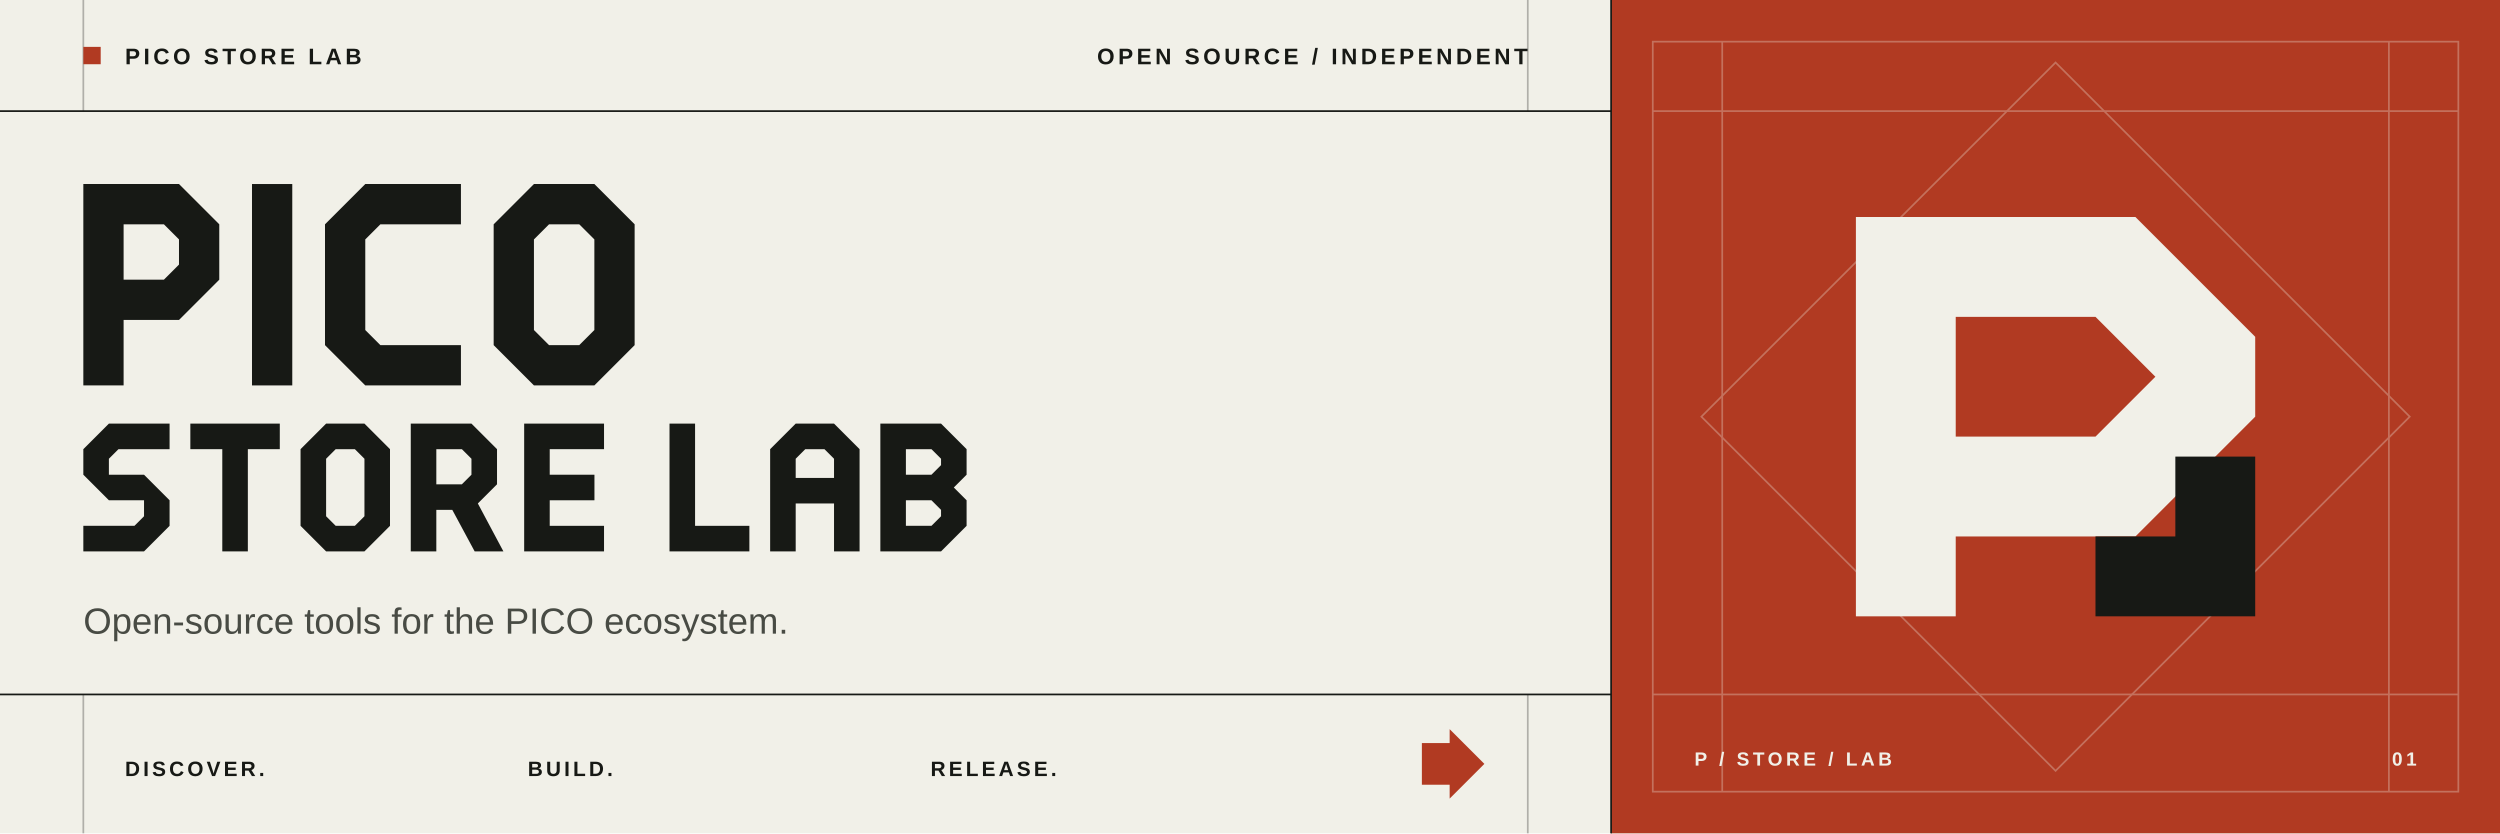
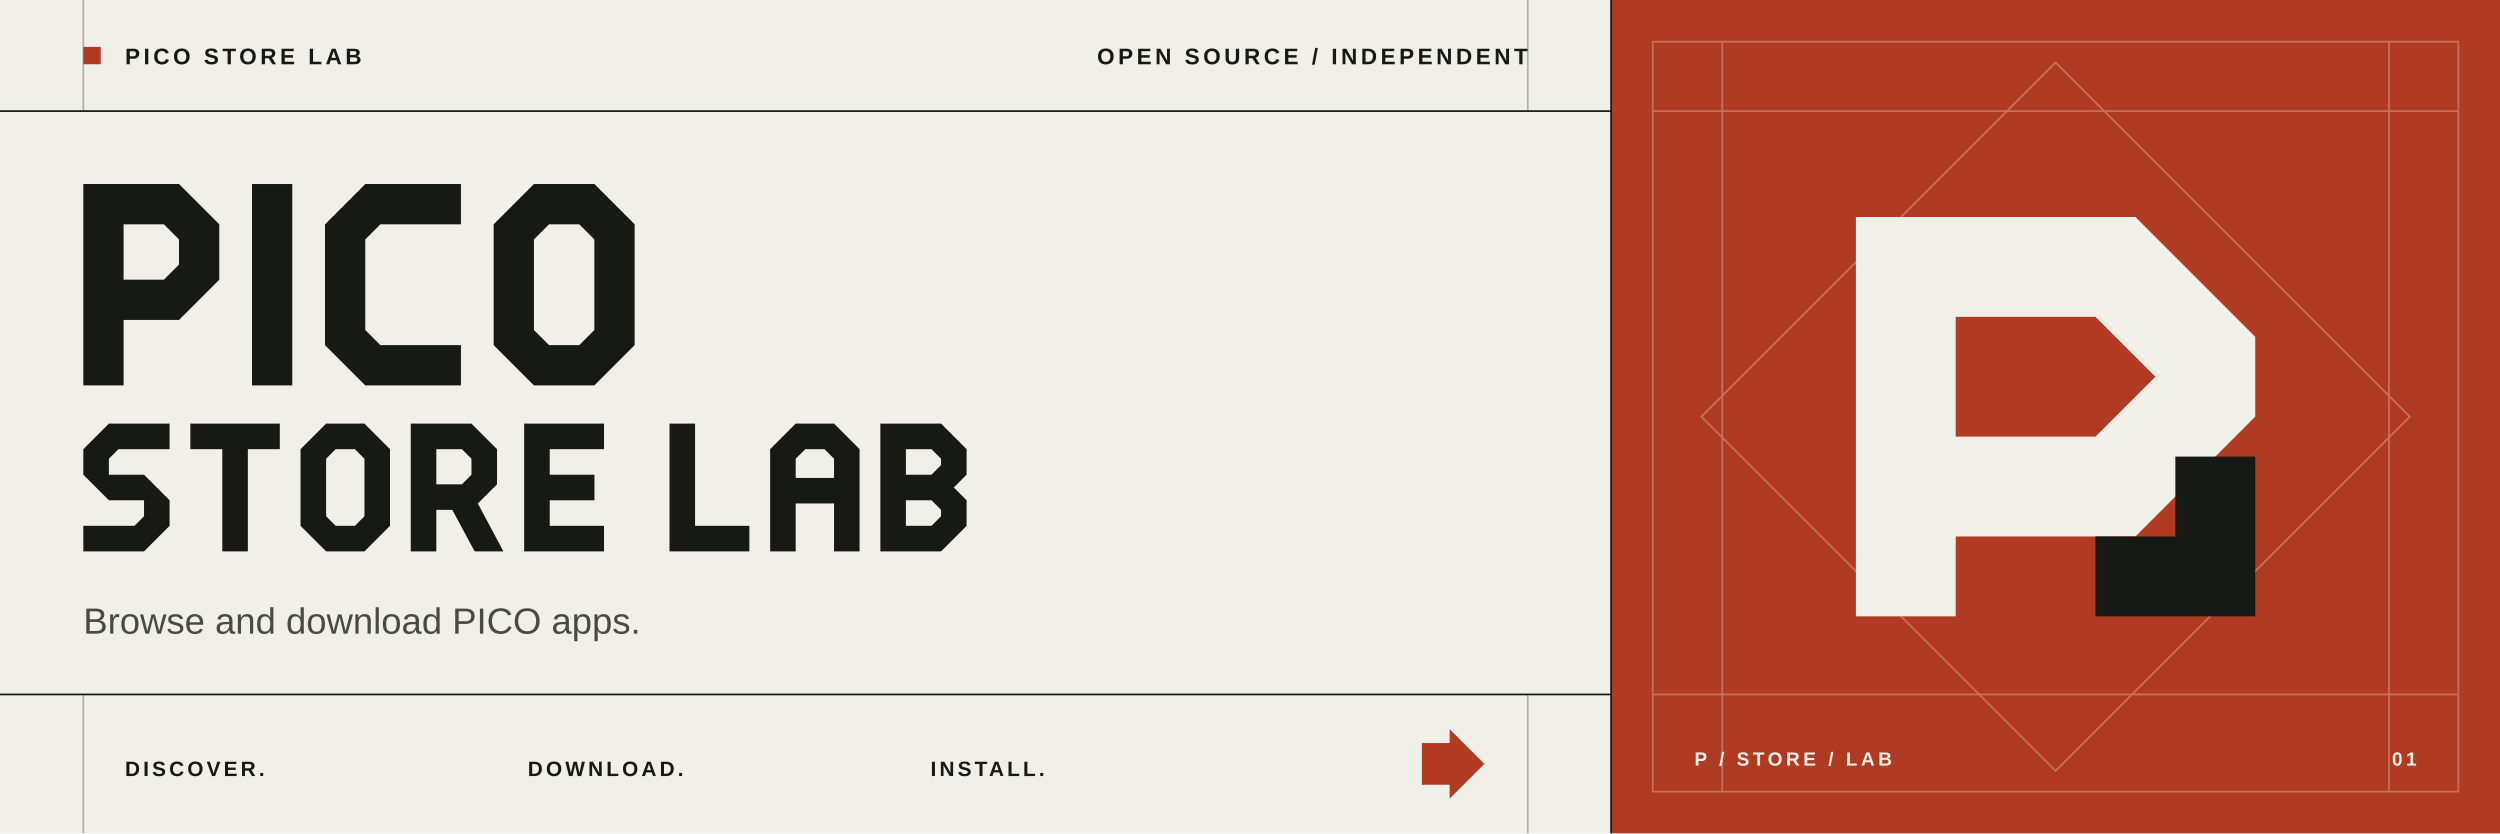
<svg xmlns="http://www.w3.org/2000/svg" width="1440" height="480" viewBox="0 0 1440 480" role="img" aria-labelledby="title desc">
  <defs>
    <g id="p" fill-rule="evenodd">
      <path d="M0 0h38l16 16v22L38 54H16v26H0V0Zm16 16v22h16l6-6V22l-6-6H16Z" />
    </g>
    <g id="i">
      <path d="M0 0h16v80H0z" />
    </g>
    <g id="c">
      <path d="M16 0h38v16H22l-6 6v36l6 6h32v16H16L0 64V16L16 0Z" />
    </g>
    <g id="o" fill-rule="evenodd">
      <path d="M16 0h24l16 16v48L40 80H16L0 64V16L16 0Zm6 16-6 6v36l6 6h12l6-6V22l-6-6H22Z" />
    </g>
    <g id="s">
      <path d="M16 0h38v16H22l-6 6v10h22l16 16v16L38 80H0V64h32l6-6V48H16L0 32V16L16 0Z" />
    </g>
    <g id="t">
      <path d="M0 0h56v16H36v64H20V16H0V0Z" />
    </g>
    <g id="r" fill-rule="evenodd">
      <path d="M0 0h38l16 16v22L42 50l16 30H40L26 54H16v26H0V0Zm16 16v22h16l6-6V22l-6-6H16Z" />
    </g>
    <g id="e">
      <path d="M0 0h50v16H16v16h28v16H16v16h34v16H0V0Z" />
    </g>
    <g id="l">
      <path d="M0 0h16v64h34v16H0V0Z" />
    </g>
    <g id="a" fill-rule="evenodd">
      <path d="M16 0h24l16 16v64H40V50H16v30H0V16L16 0Zm6 16-6 6v12h24V22l-6-6H22Z" />
    </g>
    <g id="b" fill-rule="evenodd">
      <path d="M0 0h38l16 16v16l-8 8 8 8v16L38 80H0V0Zm16 16v16h16l6-6v-4l-6-6H16Zm0 32v16h16l6-6v-4l-6-6H16Z" />
    </g>
  </defs>
  <path fill="#f1f0e8" d="M0 0h1440v480H0z" />
  <path fill="#b13a22" d="M928 0h512v480H928z" />
  <g stroke="#171915" fill="none">
    <path d="M0 64h928M0 400h928M928 0v480" />
    <path d="M48 0v64M880 0v64M48 400v80M880 400v80" opacity=".3" />
  </g>
  <path fill="#b13a22" d="M48 27h10v10H48z" />
  <g fill="#171915" font-family="Arial, Helvetica, sans-serif" font-size="13" font-weight="700" letter-spacing="2">
    <text x="72" y="37">PICO STORE LAB</text>
    <text x="880" y="37" text-anchor="end">OPEN SOURCE / INDEPENDENT</text>
  </g>
  <g fill="#171915" transform="translate(48 106) scale(1.45)">
    <use href="#p" />
    <use href="#i" x="67" />
    <use href="#c" x="96" />
    <use href="#o" x="163" />
  </g>
  <g fill="#171915" transform="translate(48 244) scale(.92)">
    <use href="#s" />
    <use href="#t" x="67" />
    <use href="#o" x="136" />
    <use href="#r" x="205" />
    <use href="#e" x="276" />
    <use href="#l" x="367" />
    <use href="#a" x="430" />
    <use href="#b" x="499" />
  </g>
-   <text x="48" y="365" fill="#484b44" font-family="Arial, Helvetica, sans-serif" font-size="21">Open-source tools for the PICO ecosystem.</text>
+   <text x="48" y="365" fill="#484b44" font-family="Arial, Helvetica, sans-serif" font-size="21">Browse and download PICO apps.</text>
  <g fill="#171915" font-family="Arial, Helvetica, sans-serif" font-size="12" font-weight="700" letter-spacing="1.8">
    <text x="72" y="447">DISCOVER.</text>
-     <text x="304" y="447">BUILD.</text>
-     <text x="536" y="447">RELEASE.</text>
+     <text x="304" y="447">DOWNLOAD.</text>
+     <text x="536" y="447">INSTALL.</text>
  </g>
  <path fill="#b13a22" d="M819 428h16v-8l20 20-20 20v-8h-16v-24Z" />
  <g fill="none" stroke="#f1f0e8" opacity=".3">
    <path d="M952 24h464v432H952zM952 64h464M952 400h464M992 24v432M1376 24v432" />
    <path d="m1184 36 204 204-204 204-204-204Z" />
  </g>
  <g transform="translate(1000 56) scale(1.4375)">
    <path fill="#f1f0e8" fill-rule="evenodd" d="M48 48h112l48 48v32l-48 48H88v32H48V48Zm40 40v48h56l24-24-24-24H88Z" />
    <path fill="#171915" d="M144 176h32v-32h32v64h-64v-32Z" />
  </g>
  <g fill="#f1f0e8" font-family="Arial, Helvetica, sans-serif" font-size="11" font-weight="700" letter-spacing="2">
    <text x="976" y="441">P / STORE / LAB</text>
    <text x="1392" y="441" text-anchor="end">01</text>
  </g>
</svg>
